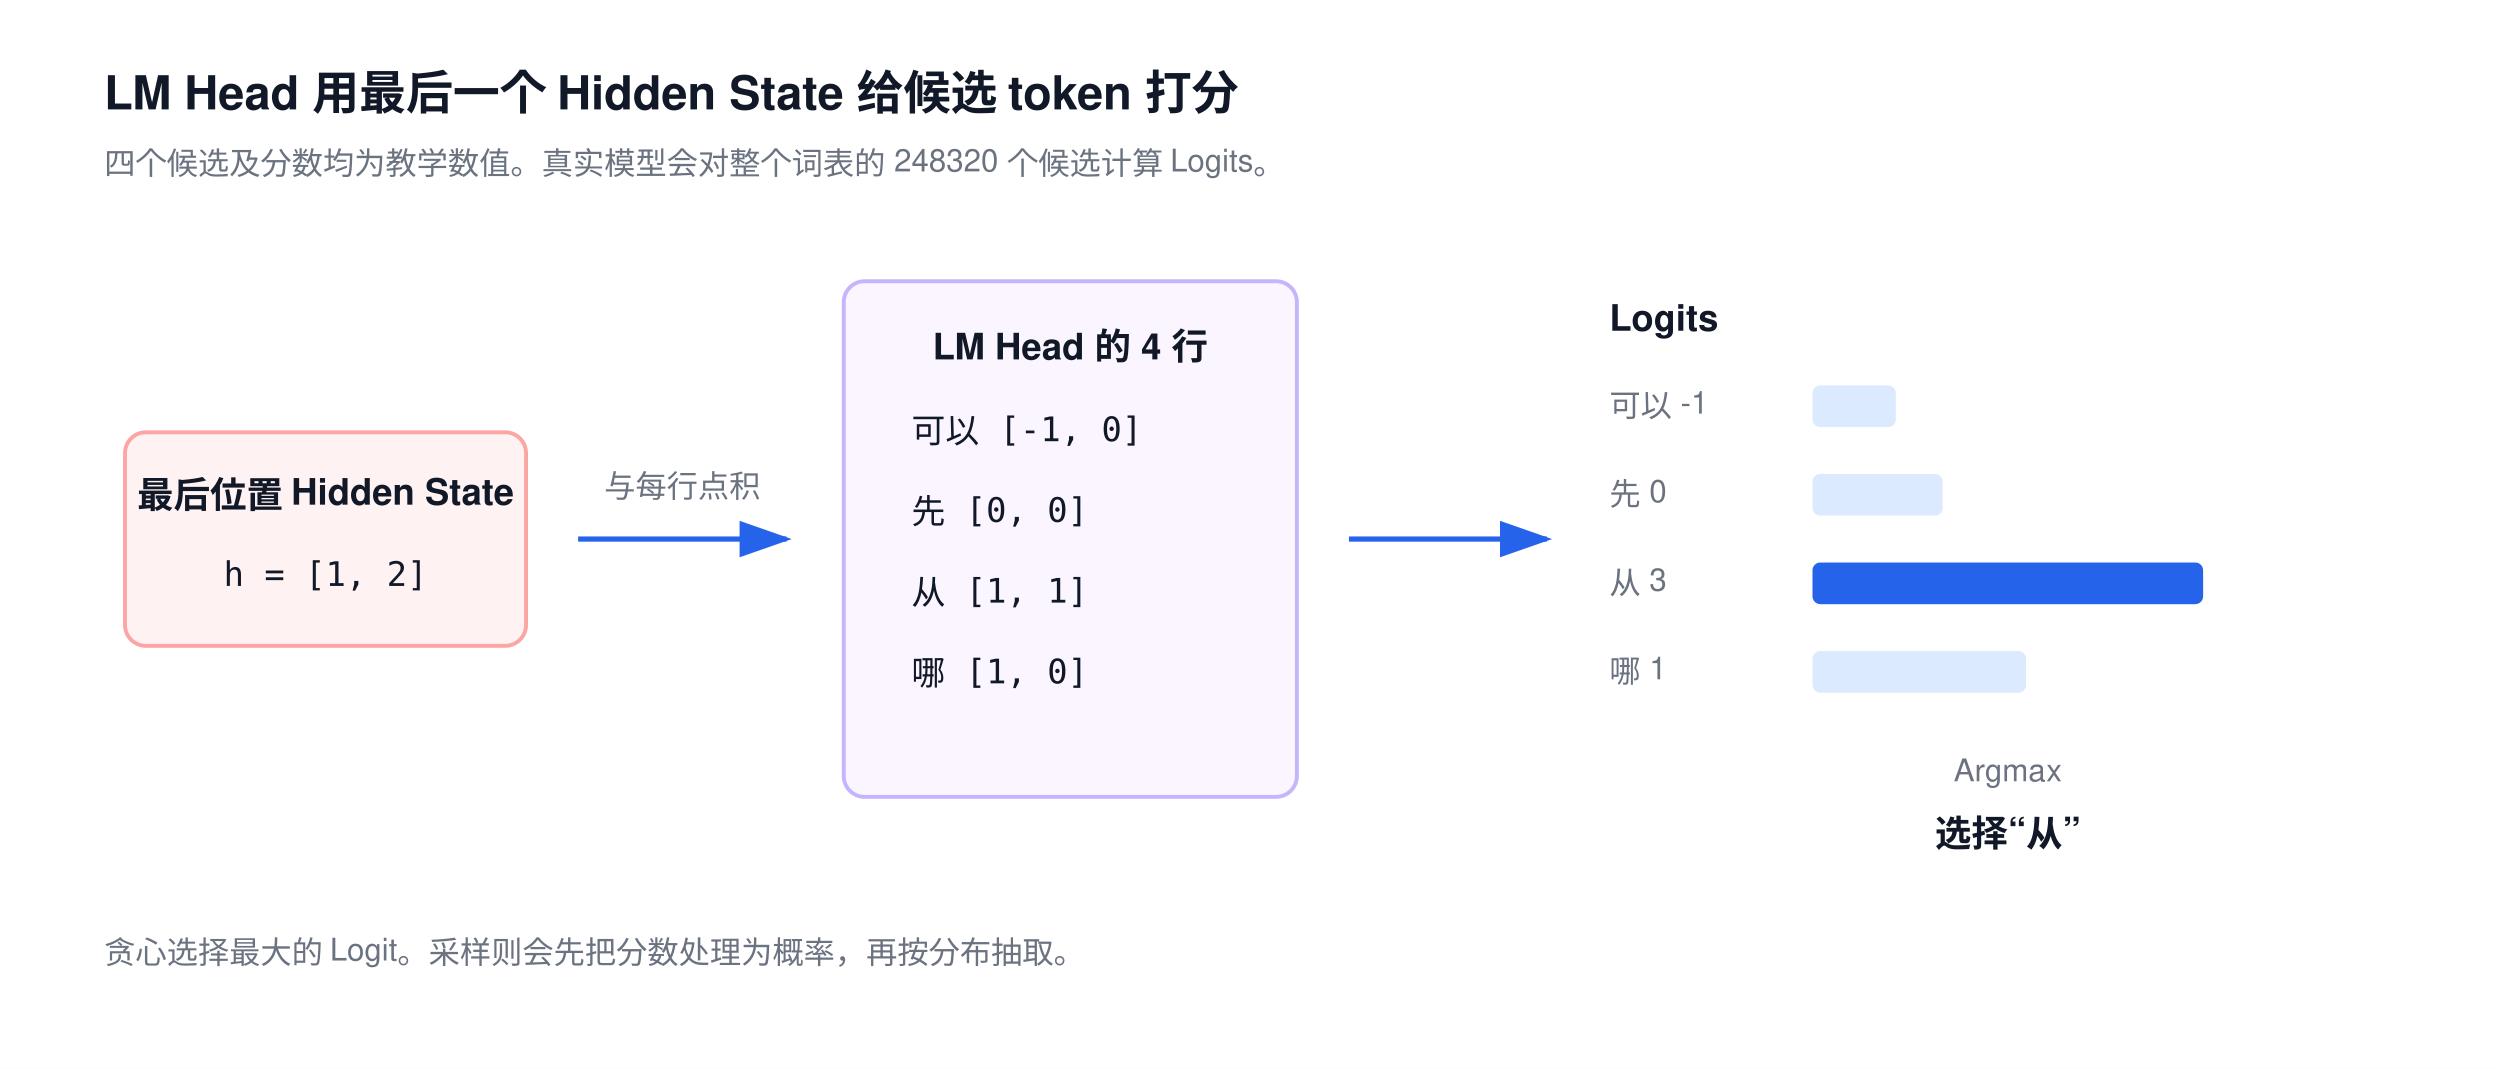
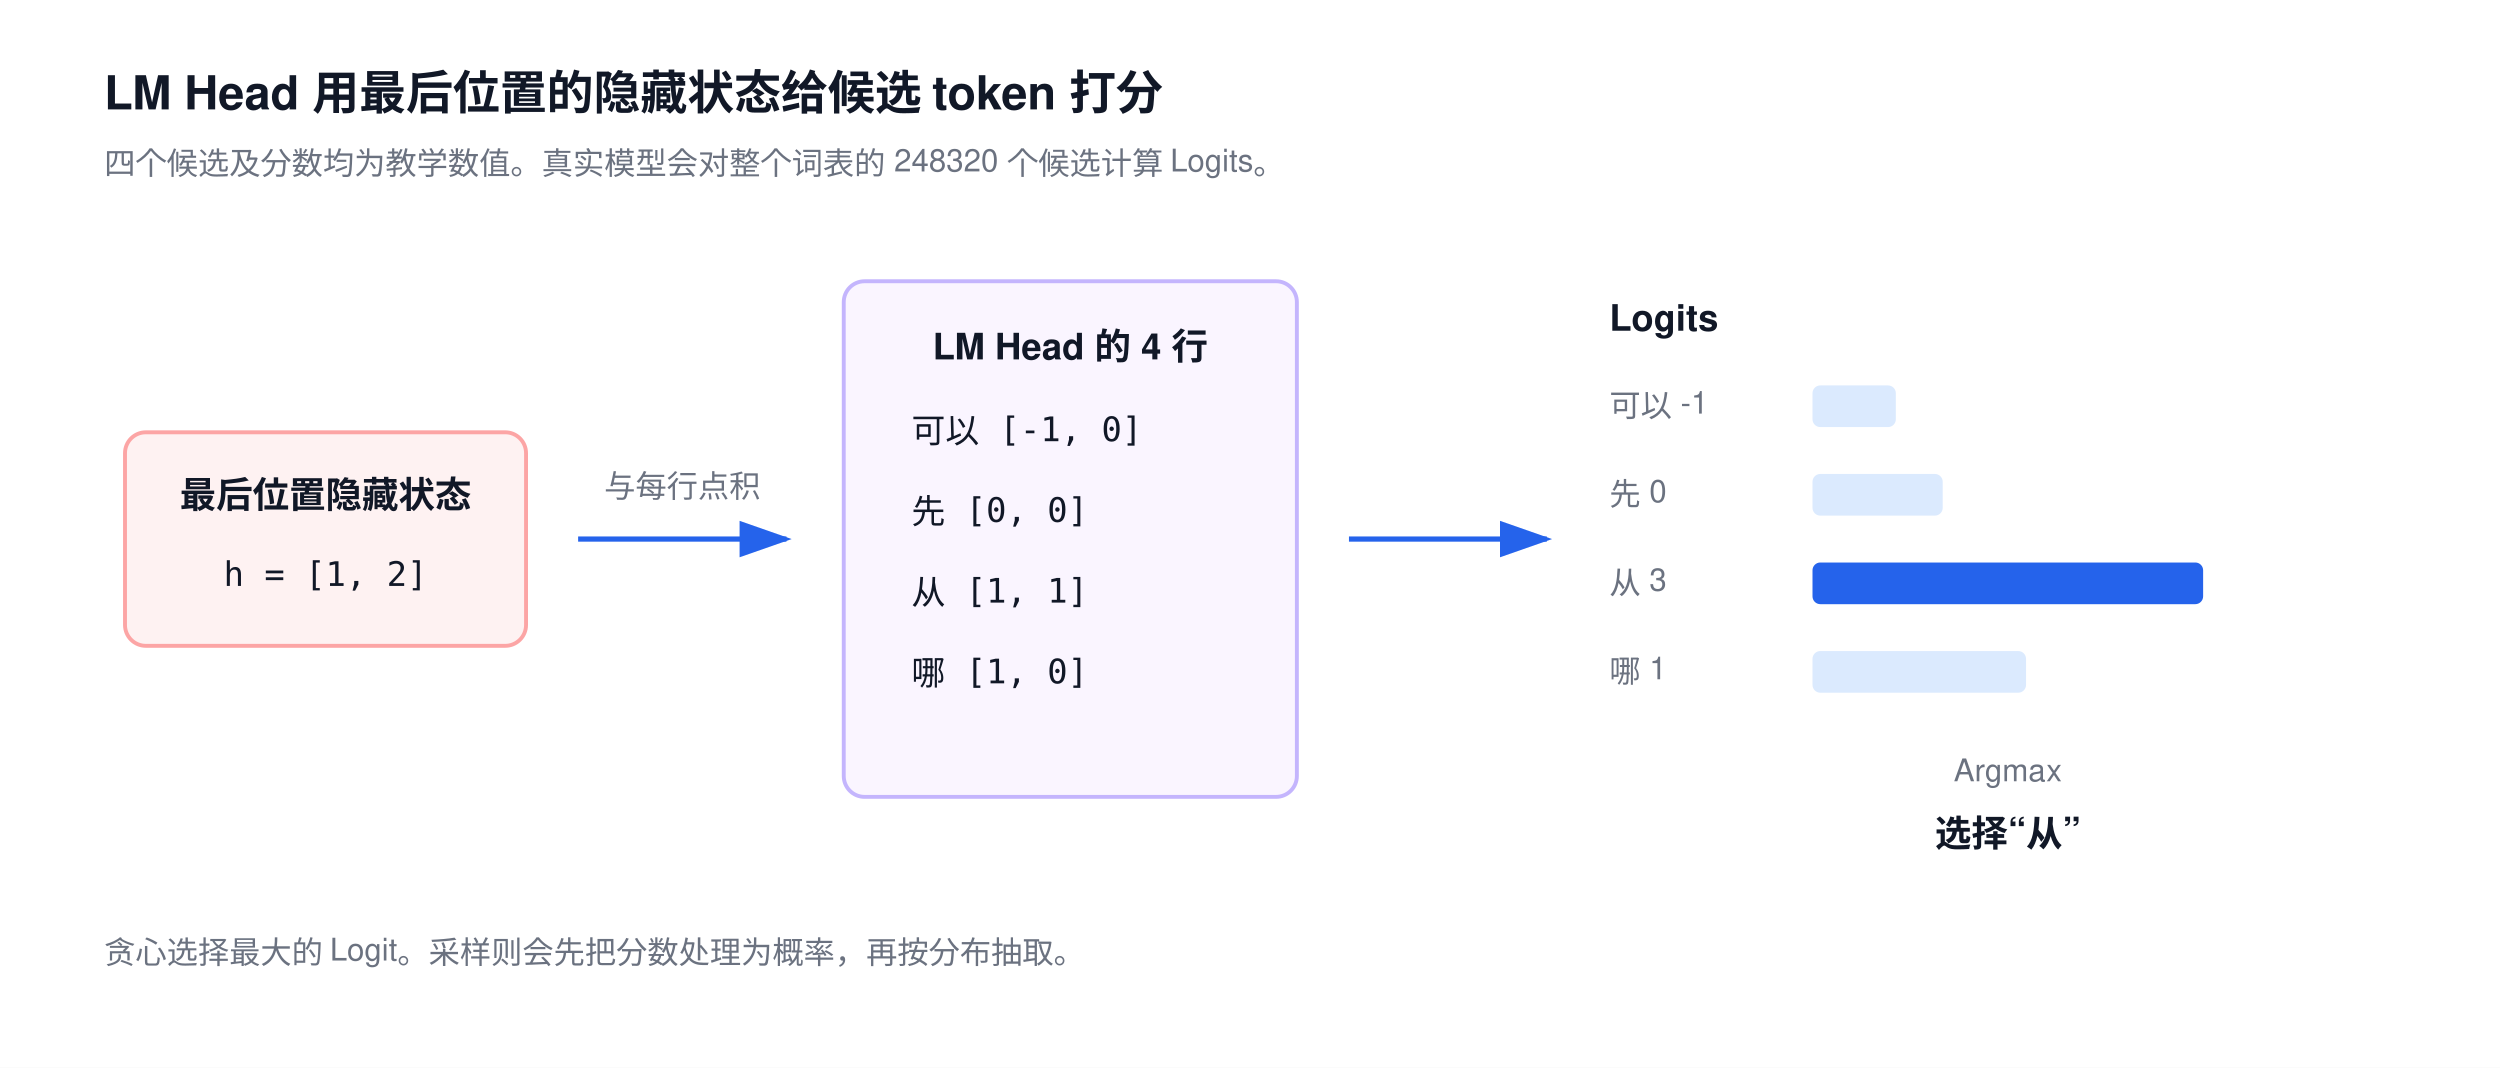
<svg xmlns="http://www.w3.org/2000/svg" viewBox="0 0 960 410" width="960" height="410" role="img" aria-labelledby="title desc">
  <style>text{font-family:'Helvetica Neue',Helvetica,Arial,'PingFang SC','Microsoft YaHei',sans-serif;fill:#111827}.title{font-size:18px;font-weight:600}.label{font-size:14px;font-weight:600}.sub{font-size:12px;fill:#6b7280}.num{font-family:Menlo,Monaco,monospace;font-size:13px}</style>
  <defs>
    <marker id="arrow-blue" markerWidth="10" markerHeight="7" refX="9" refY="3.5" orient="auto">
      <polygon points="0 0,10 3.5,0 7" fill="#2563eb" />
    </marker>
  </defs>
  <rect width="960" height="410" fill="#ffffff" />
-   <text x="40" y="42" class="title">LM Head 用最后一个 Hidden State 给候选 token 打分</text>
+   <text x="40" y="42" class="title">LM Head 用最后位置的隐藏状态给候选 token 打分</text>
  <text x="40" y="67" class="sub">四个候选及分数均为教学数值。真实模型会对整个词表的 248320 个候选计算 Logits。</text>
  <rect x="48" y="166" width="154" height="82" rx="8" fill="#fef2f2" stroke="#fca5a5" stroke-width="1.5" />
-   <text x="125" y="195" text-anchor="middle" class="label">最后位置 Hidden State</text>
+   <text x="125" y="195" text-anchor="middle" class="label">最后位置隐藏状态</text>
  <text x="125" y="225" text-anchor="middle" class="num">h = [1, 2]</text>
  <path d="M222 207H302" fill="none" stroke="#2563eb" stroke-width="2" marker-end="url(#arrow-blue)" />
  <text x="262" y="191" text-anchor="middle" class="sub">与每行点积</text>
  <rect x="324" y="108" width="174" height="198" rx="8" fill="#faf5ff" stroke="#c4b5fd" stroke-width="1.5" />
  <text x="411" y="138" text-anchor="middle" class="label">LM Head 的 4 行</text>
  <text x="350" y="170" class="num">可以  [-1, 0]</text>
  <text x="350" y="201" class="num">先    [0, 0]</text>
  <text x="350" y="232" class="num">从    [1, 1]</text>
  <text x="350" y="263" class="num">哪    [1, 0]</text>
  <path d="M518 207H594" fill="none" stroke="#2563eb" stroke-width="2" marker-end="url(#arrow-blue)" />
  <text x="618" y="127" class="label">Logits</text>
  <text x="618" y="160" class="sub">可以  -1</text>
  <rect x="696" y="148" width="32" height="16" rx="3" fill="#dbeafe" />
  <text x="618" y="194" class="sub">先     0</text>
  <rect x="696" y="182" width="50" height="16" rx="3" fill="#dbeafe" />
  <text x="618" y="228" class="sub">从     3</text>
  <rect x="696" y="216" width="150" height="16" rx="3" fill="#2563eb" />
  <text x="618" y="262" class="sub">哪     1</text>
  <rect x="696" y="250" width="82" height="16" rx="3" fill="#dbeafe" />
  <text x="771" y="300" text-anchor="middle" class="sub">Argmax</text>
  <text x="771" y="325" text-anchor="middle" class="label">选择“从”</text>
  <text x="40" y="370" class="sub">贪心选择最大的 Logit。采样则会先把分数处理为概率，再按分布抽取。</text>
</svg>
